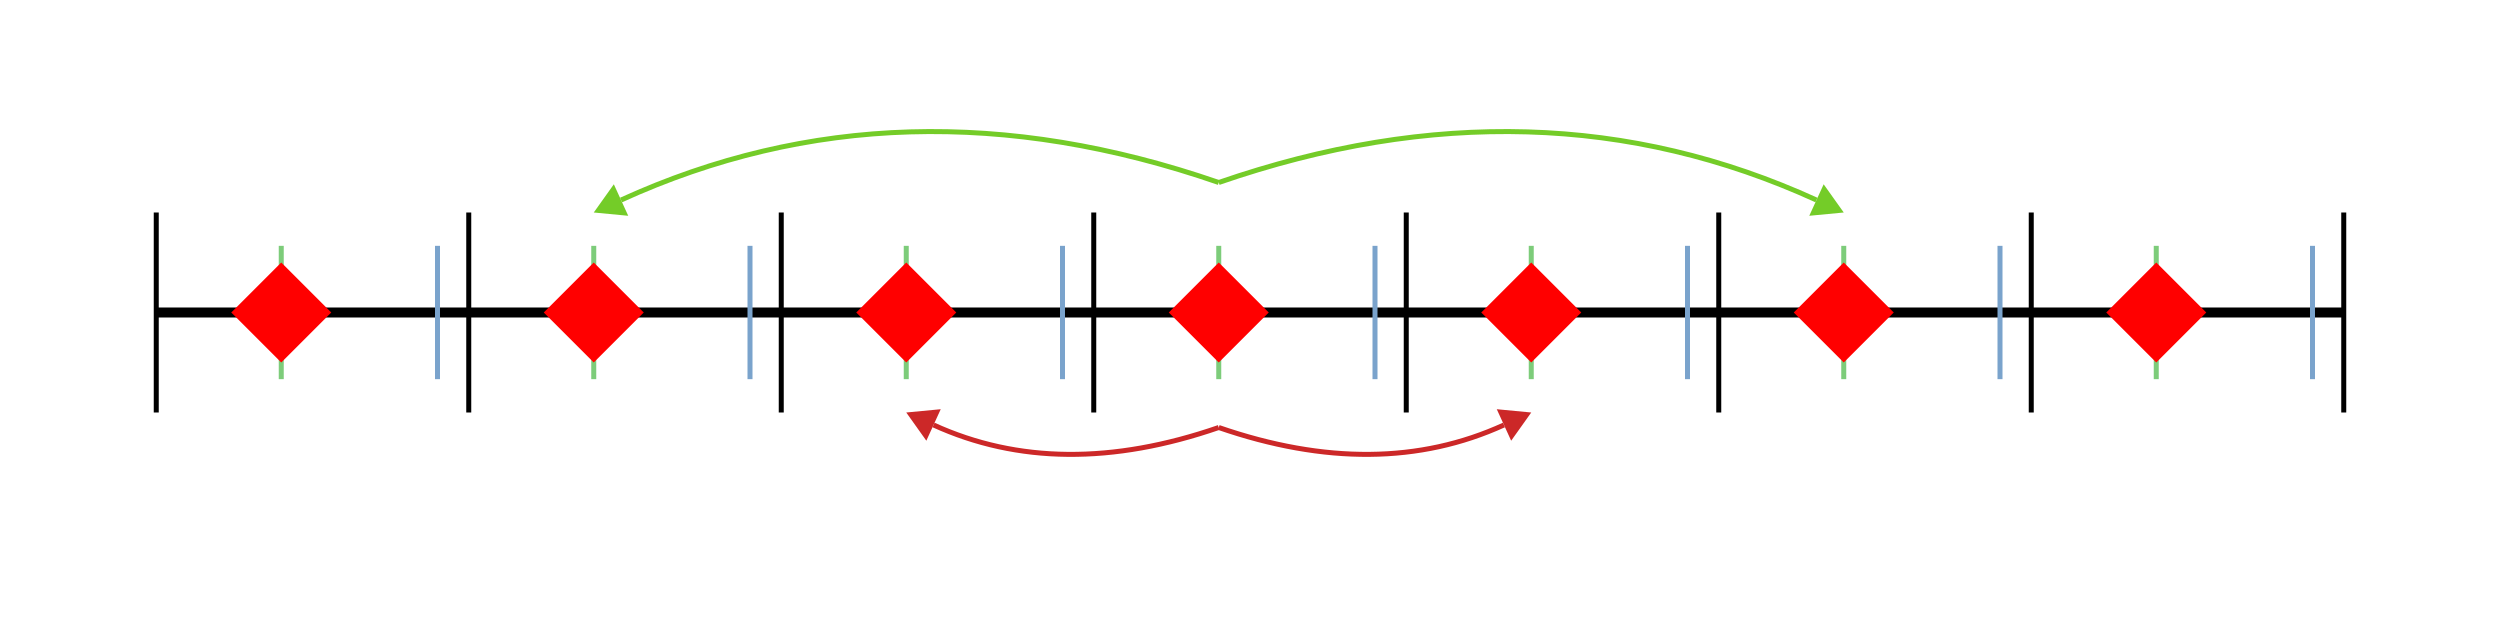
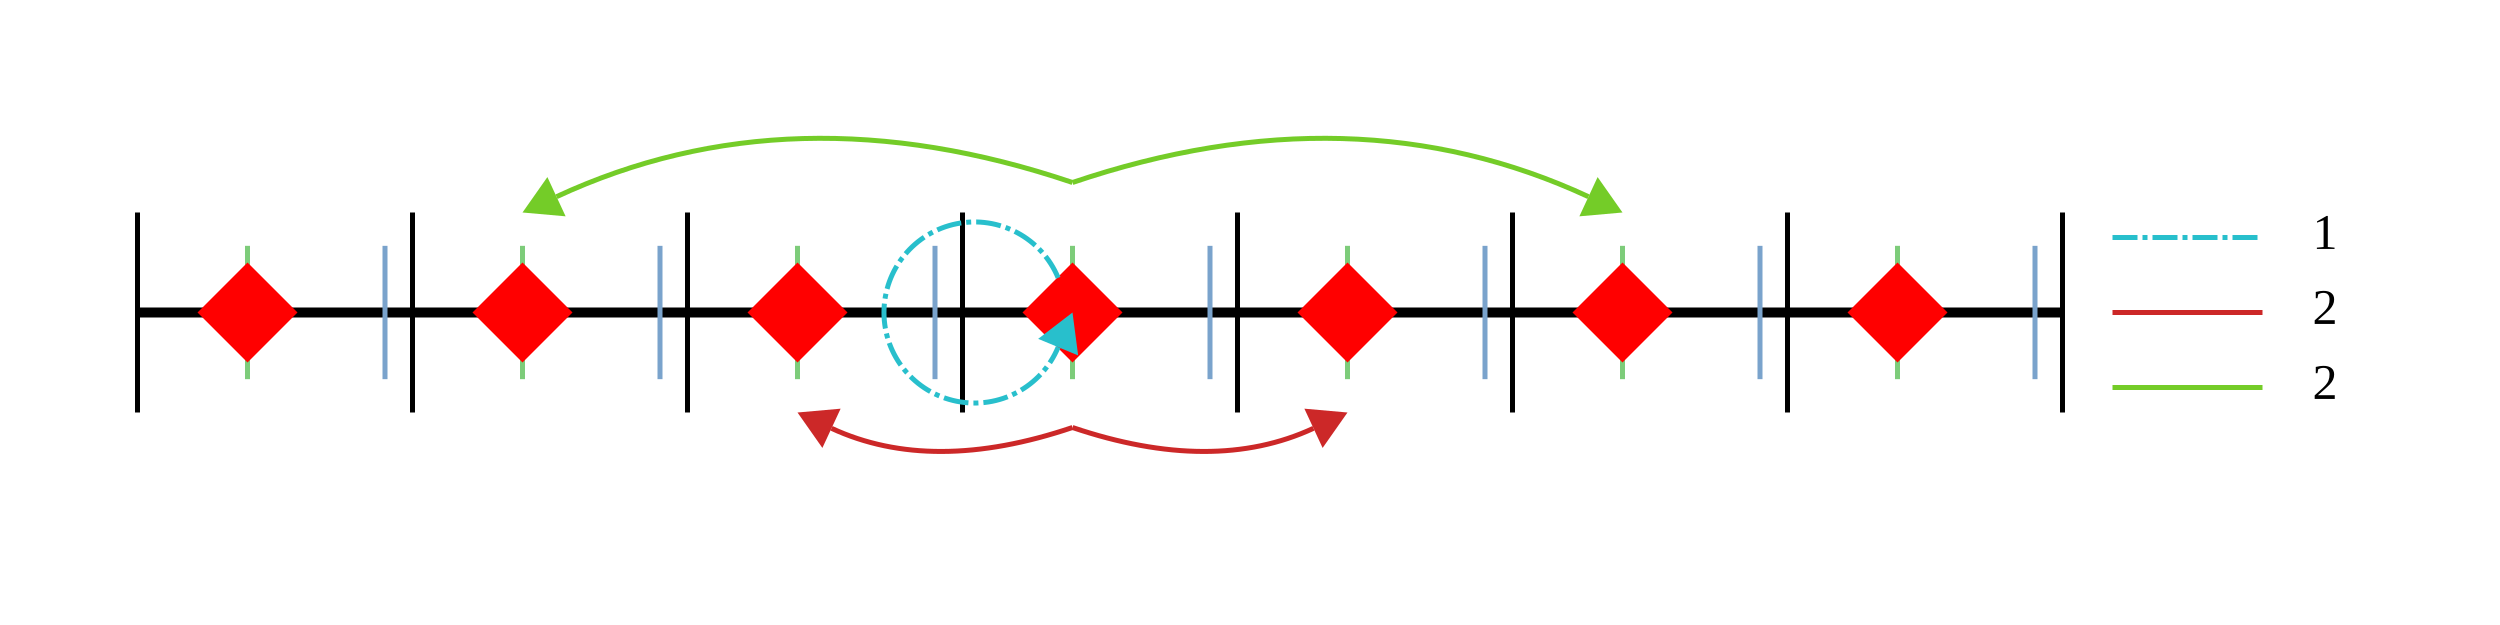
<svg xmlns="http://www.w3.org/2000/svg" width="500" height="125.0" viewBox="0 0 500 125.0">
  <defs>
</defs>
-   <path d="M31.25,62.5 L468.75,62.5" stroke="black" stroke-width="2" />
-   <path d="M31.25,82.5 L31.25,42.5" stroke="black" stroke-width="1.0" />
-   <path d="M93.75,82.5 L93.75,42.5" stroke="black" stroke-width="1.0" />
-   <path d="M156.25,82.5 L156.25,42.5" stroke="black" stroke-width="1.0" />
-   <path d="M218.75,82.5 L218.75,42.5" stroke="black" stroke-width="1.0" />
-   <path d="M281.25,82.5 L281.25,42.5" stroke="black" stroke-width="1.0" />
-   <path d="M343.75,82.5 L343.75,42.5" stroke="black" stroke-width="1.0" />
-   <path d="M406.25,82.5 L406.25,42.5" stroke="black" stroke-width="1.0" />
-   <path d="M468.75,82.5 L468.75,42.5" stroke="black" stroke-width="1.0" />
-   <path d="M56.25,75.833 L56.25,49.167" stroke="#7dcc7a" stroke-width="1.0" />
-   <path d="M118.75,75.833 L118.75,49.167" stroke="#7dcc7a" stroke-width="1.0" />
-   <path d="M181.25,75.833 L181.25,49.167" stroke="#7dcc7a" stroke-width="1.0" />
-   <path d="M243.75,75.833 L243.75,49.167" stroke="#7dcc7a" stroke-width="1.0" />
-   <path d="M306.25,75.833 L306.25,49.167" stroke="#7dcc7a" stroke-width="1.0" />
-   <path d="M368.75,75.833 L368.75,49.167" stroke="#7dcc7a" stroke-width="1.0" />
-   <path d="M431.25,75.833 L431.25,49.167" stroke="#7dcc7a" stroke-width="1.0" />
-   <path d="M87.5,75.833 L87.5,49.167" stroke="#7aa3cc" stroke-width="1.0" />
-   <path d="M150.0,75.833 L150.0,49.167" stroke="#7aa3cc" stroke-width="1.0" />
-   <path d="M212.5,75.833 L212.5,49.167" stroke="#7aa3cc" stroke-width="1.0" />
-   <path d="M275.0,75.833 L275.0,49.167" stroke="#7aa3cc" stroke-width="1.0" />
-   <path d="M337.5,75.833 L337.5,49.167" stroke="#7aa3cc" stroke-width="1.0" />
-   <path d="M400.0,75.833 L400.0,49.167" stroke="#7aa3cc" stroke-width="1.0" />
-   <path d="M462.5,75.833 L462.5,49.167" stroke="#7aa3cc" stroke-width="1.0" />
-   <path d="M66.25,62.5 L56.25,72.5 L46.25,62.5 L56.25,52.5" fill="red" />
-   <path d="M128.75,62.5 L118.75,72.5 L108.75,62.5 L118.75,52.5" fill="red" />
-   <path d="M191.25,62.5 L181.25,72.5 L171.25,62.5 L181.25,52.5" fill="red" />
-   <path d="M253.75,62.5 L243.75,72.5 L233.75,62.5 L243.75,52.5" fill="red" />
-   <path d="M316.25,62.5 L306.25,72.5 L296.25,62.5 L306.25,52.5" fill="red" />
-   <path d="M378.75,62.5 L368.75,72.5 L358.75,62.5 L368.75,52.5" fill="red" />
-   <path d="M441.25,62.5 L431.25,72.5 L421.25,62.5 L431.25,52.5" fill="red" />
+   <path d="M27.5,62.5 L412.5,62.5" stroke="black" stroke-width="2" />
+   <path d="M27.5,82.5 L27.5,42.5" stroke="black" stroke-width="1.0" />
+   <path d="M82.5,82.5 L82.5,42.5" stroke="black" stroke-width="1.0" />
+   <path d="M137.5,82.5 L137.5,42.5" stroke="black" stroke-width="1.0" />
+   <path d="M192.5,82.5 L192.5,42.5" stroke="black" stroke-width="1.0" />
+   <path d="M247.5,82.5 L247.5,42.5" stroke="black" stroke-width="1.0" />
+   <path d="M302.5,82.5 L302.5,42.5" stroke="black" stroke-width="1.0" />
+   <path d="M357.5,82.5 L357.5,42.5" stroke="black" stroke-width="1.0" />
+   <path d="M412.5,82.5 L412.5,42.5" stroke="black" stroke-width="1.0" />
+   <path d="M49.5,75.833 L49.5,49.167" stroke="#7dcc7a" stroke-width="1.0" />
+   <path d="M104.5,75.833 L104.5,49.167" stroke="#7dcc7a" stroke-width="1.0" />
+   <path d="M159.5,75.833 L159.5,49.167" stroke="#7dcc7a" stroke-width="1.0" />
+   <path d="M214.5,75.833 L214.5,49.167" stroke="#7dcc7a" stroke-width="1.0" />
+   <path d="M269.5,75.833 L269.5,49.167" stroke="#7dcc7a" stroke-width="1.0" />
+   <path d="M324.5,75.833 L324.5,49.167" stroke="#7dcc7a" stroke-width="1.0" />
+   <path d="M379.5,75.833 L379.5,49.167" stroke="#7dcc7a" stroke-width="1.0" />
+   <path d="M77.0,75.833 L77.0,49.167" stroke="#7aa3cc" stroke-width="1.0" />
+   <path d="M132.0,75.833 L132.0,49.167" stroke="#7aa3cc" stroke-width="1.0" />
+   <path d="M187.0,75.833 L187.0,49.167" stroke="#7aa3cc" stroke-width="1.0" />
+   <path d="M242.0,75.833 L242.0,49.167" stroke="#7aa3cc" stroke-width="1.0" />
+   <path d="M297.0,75.833 L297.0,49.167" stroke="#7aa3cc" stroke-width="1.0" />
+   <path d="M352.0,75.833 L352.0,49.167" stroke="#7aa3cc" stroke-width="1.0" />
+   <path d="M407.0,75.833 L407.0,49.167" stroke="#7aa3cc" stroke-width="1.0" />
+   <path d="M59.5,62.5 L49.5,72.5 L39.5,62.5 L49.5,52.5" fill="red" />
+   <path d="M114.5,62.5 L104.5,72.5 L94.5,62.5 L104.5,52.5" fill="red" />
+   <path d="M169.5,62.5 L159.5,72.5 L149.5,62.5 L159.5,52.5" fill="red" />
+   <path d="M224.5,62.5 L214.5,72.5 L204.5,62.5 L214.5,52.5" fill="red" />
+   <path d="M279.5,62.5 L269.5,72.5 L259.5,62.5 L269.5,52.5" fill="red" />
+   <path d="M334.5,62.5 L324.5,72.5 L314.5,62.5 L324.5,52.5" fill="red" />
+   <path d="M389.5,62.5 L379.5,72.5 L369.5,62.5 L379.5,52.5" fill="red" />
  <g>
-     <path d="M243.75,85.5 Q275.6,96.5,300.792,84.993" fill="none" stroke="#cc2828" stroke-width="1.0" stroke-dasharray="none" />
-     <path d="M306.25,82.5 L302.232,88.144 L299.353,81.842" fill="#cc2828" />
+     <path d="M214.5,85.5 Q242.6,95.0,262.698,85.661" fill="none" stroke="#cc2828" stroke-width="1.0" stroke-dasharray="none" />
+     <path d="M269.5,82.5 L264.523,89.587 L260.874,81.734" fill="#cc2828" />
  </g>
  <g>
-     <path d="M243.75,85.5 Q211.9,96.5,186.708,84.993" fill="none" stroke="#cc2828" stroke-width="1.0" stroke-dasharray="none" />
-     <path d="M181.25,82.5 L188.147,81.842 L185.268,88.144" fill="#cc2828" />
+     <path d="M214.5,85.5 Q186.4,95.0,166.302,85.661" fill="none" stroke="#cc2828" stroke-width="1.0" stroke-dasharray="none" />
+     <path d="M159.5,82.5 L168.126,81.734 L164.477,89.587" fill="#cc2828" />
  </g>
  <g>
-     <path d="M243.75,36.5 Q307.45,14.5,363.292,40.007" fill="none" stroke="#74cc28" stroke-width="1.0" stroke-dasharray="none" />
-     <path d="M368.75,42.5 L361.853,43.158 L364.732,36.856" fill="#74cc28" />
+     <path d="M214.5,36.5 Q270.7,17.5,317.698,39.339" fill="none" stroke="#74cc28" stroke-width="1.0" stroke-dasharray="none" />
+     <path d="M324.5,42.5 L315.874,43.266 L319.523,35.413" fill="#74cc28" />
  </g>
  <g>
-     <path d="M243.75,36.5 Q180.05,14.5,124.208,40.007" fill="none" stroke="#74cc28" stroke-width="1.0" stroke-dasharray="none" />
-     <path d="M118.75,42.5 L122.768,36.856 L125.647,43.158" fill="#74cc28" />
+     <path d="M214.5,36.5 Q158.3,17.5,111.302,39.339" fill="none" stroke="#74cc28" stroke-width="1.0" stroke-dasharray="none" />
+     <path d="M104.5,42.5 L109.477,35.413 L113.126,43.266" fill="#74cc28" />
+   </g>
+   <g>
+     <path d="M211.63,55.571 A18.107,18.107,0,1,0,211.63,69.429" fill="none" stroke="#28bfcc" stroke-width="1.0" stroke-dasharray="5 1 1 1" />
+     <path d="M214.5,62.5 L215.63,71.086 L207.629,67.772" fill="#28bfcc" />
+   </g>
+   <g>
+     <path d="M422.5,47.5 L452.5,47.5" fill="none" stroke="#28bfcc" stroke-width="1.0" stroke-dasharray="5 1 1 1" />
+     <text x="462.5" y="47.5" font-size="10" fill="black" dominant-baseline="middle">1</text>
+     <path d="M422.5,62.5 L452.5,62.5" fill="none" stroke="#cc2828" stroke-width="1.0" stroke-dasharray="none" />
+     <text x="462.5" y="62.5" font-size="10" fill="black" dominant-baseline="middle">2</text>
+     <path d="M422.5,77.5 L452.5,77.5" fill="none" stroke="#74cc28" stroke-width="1.0" stroke-dasharray="none" />
+     <text x="462.5" y="77.5" font-size="10" fill="black" dominant-baseline="middle">2</text>
  </g>
</svg>
